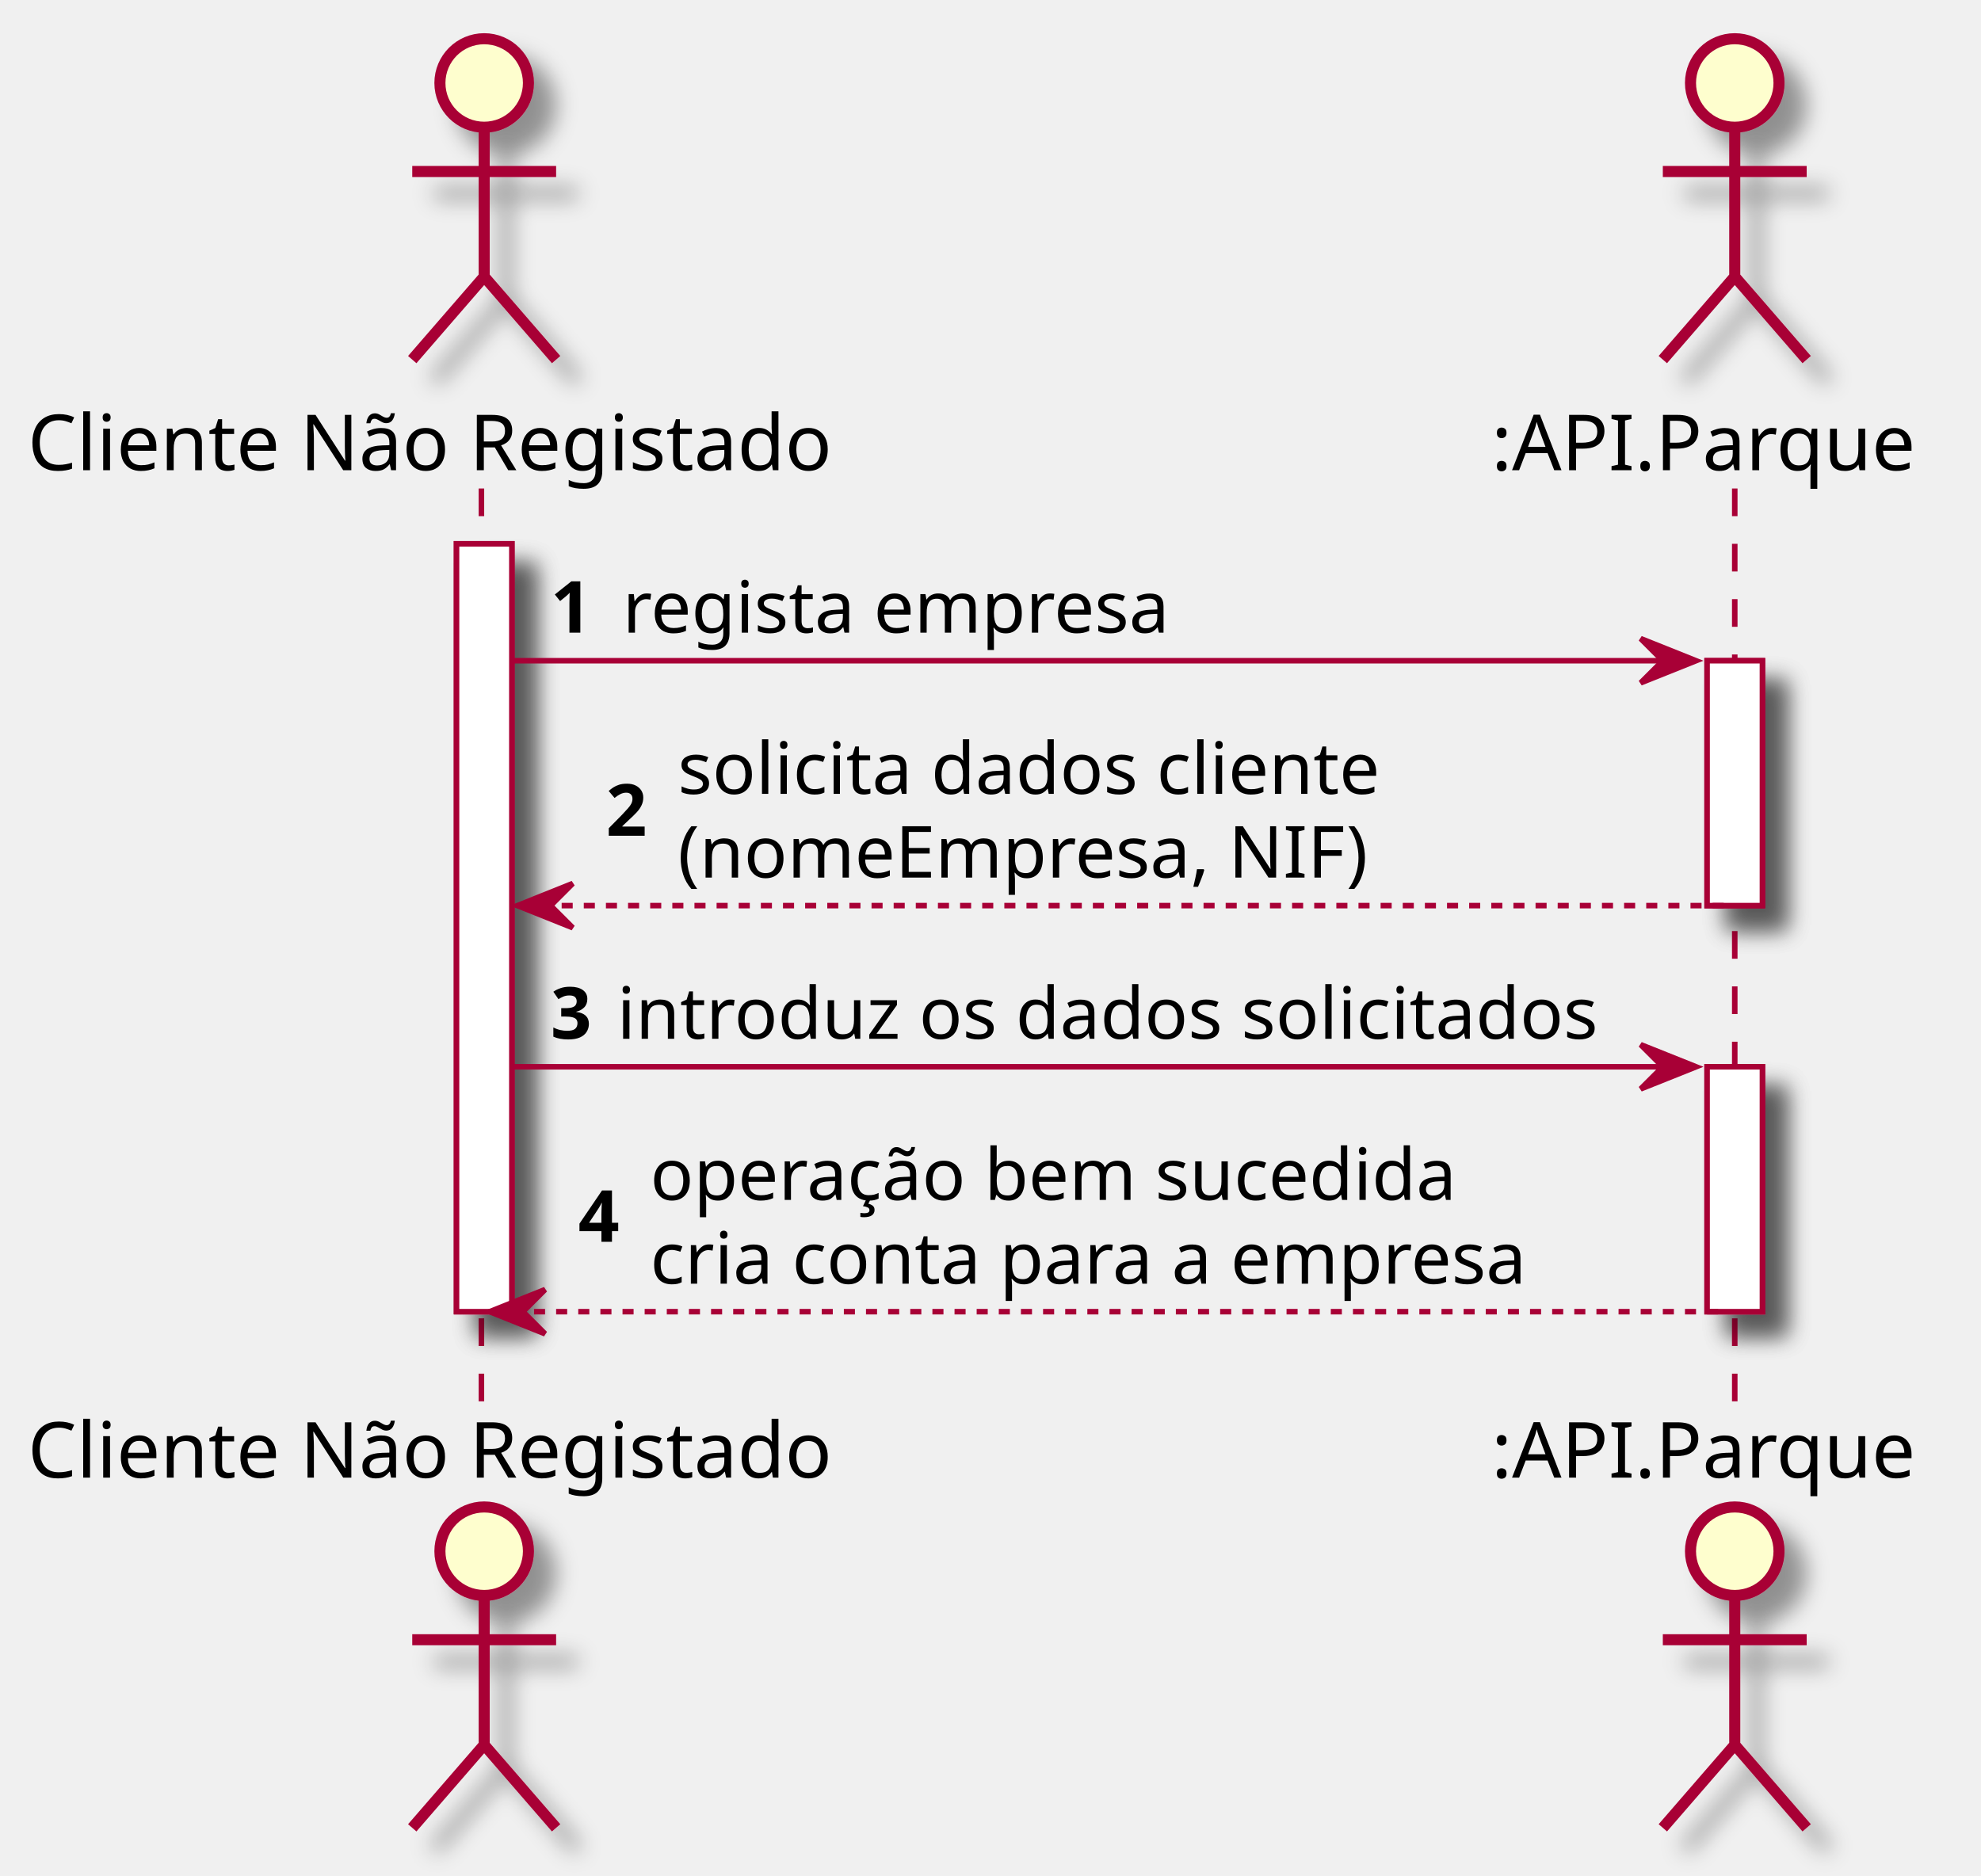
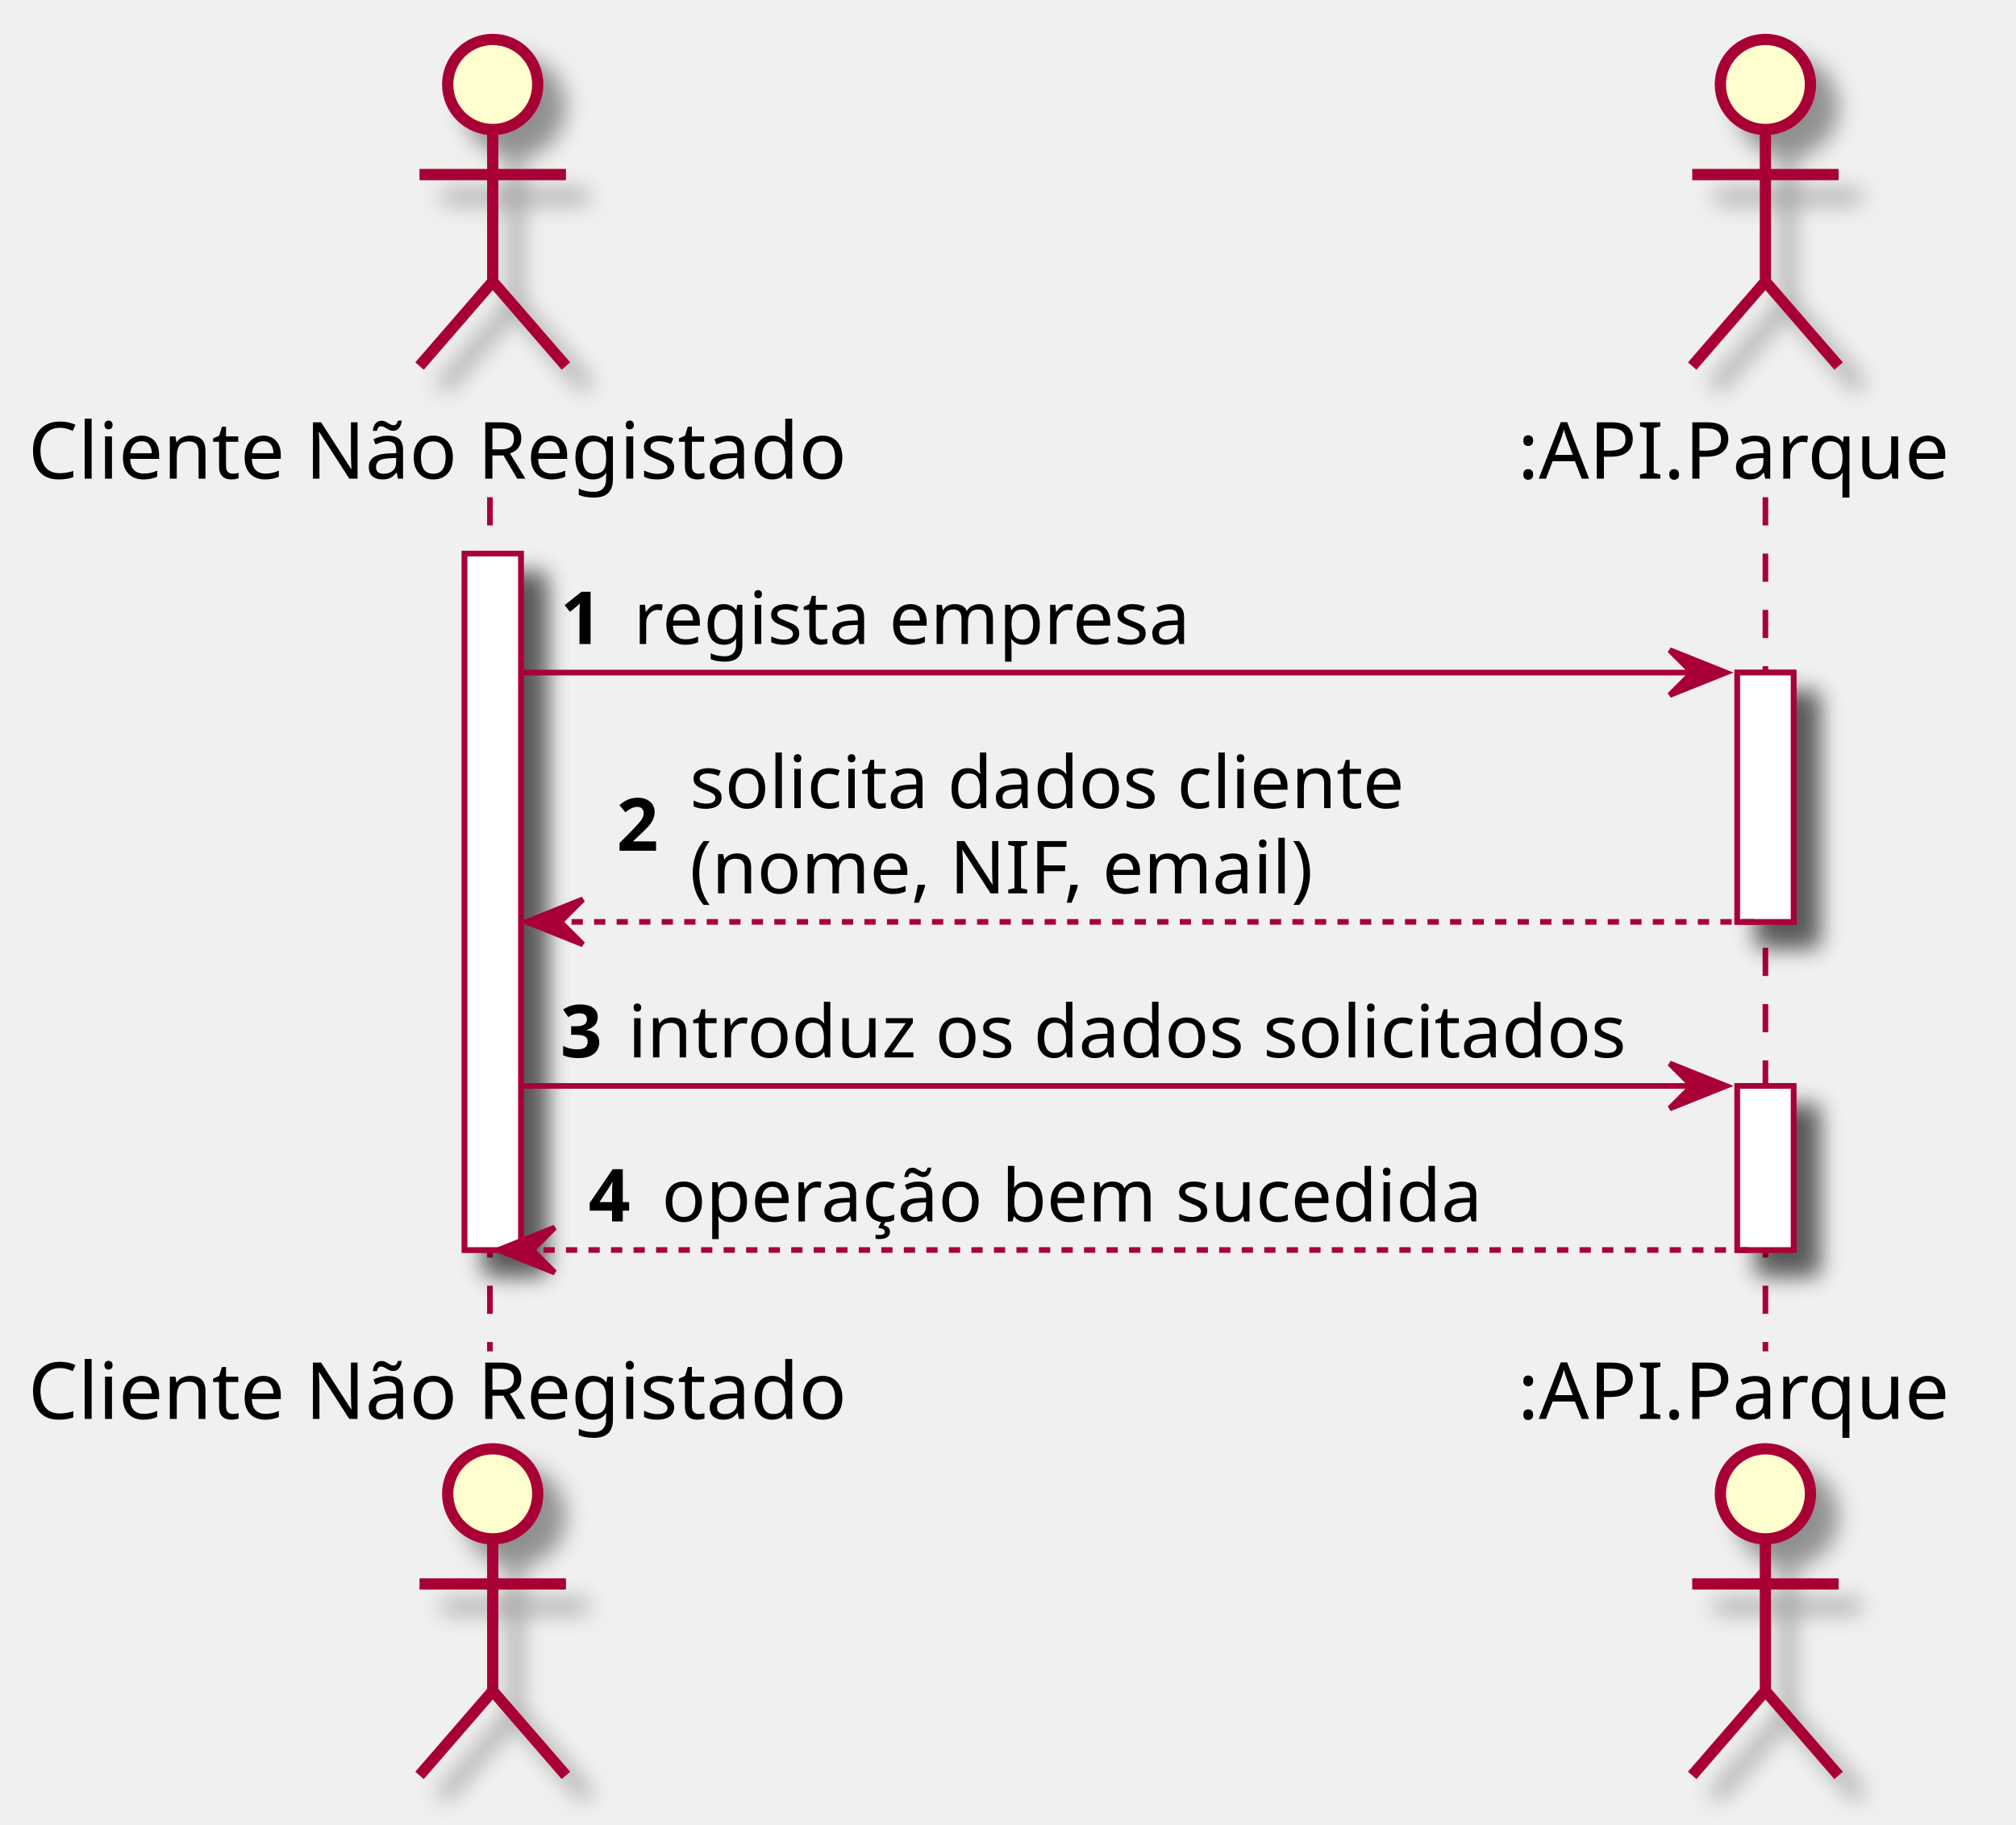
- <svg xmlns="http://www.w3.org/2000/svg" contentScriptType="application/ecmascript" contentStyleType="text/css" height="339px" preserveAspectRatio="none" style="width:358px;height:339px;" version="1.1" viewBox="0 0 358 339" width="358px" zoomAndPan="magnify">
+ <svg xmlns="http://www.w3.org/2000/svg" contentScriptType="application/ecmascript" contentStyleType="text/css" height="324px" preserveAspectRatio="none" style="width:358px;height:324px;" version="1.1" viewBox="0 0 358 324" width="358px" zoomAndPan="magnify">
  <defs>
-     <filter height="300%" id="f11w27n2ke00x8" width="300%" x="-1" y="-1">
+     <filter height="300%" id="ftw2butzwv4cz" width="300%" x="-1" y="-1">
      <feGaussianBlur result="blurOut" stdDeviation="2.0" />
      <feColorMatrix in="blurOut" result="blurOut2" type="matrix" values="0 0 0 0 0 0 0 0 0 0 0 0 0 0 0 0 0 0 .4 0" />
      <feOffset dx="4.0" dy="4.0" in="blurOut2" result="blurOut3" />
      <feBlend in="SourceGraphic" in2="blurOut3" mode="normal" />
    </filter>
  </defs>
  <g>
-     <rect fill="#FFFFFF" filter="url(#f11w27n2ke00x8)" height="138.797" style="stroke:#A80036;stroke-width:1.0;" width="10" x="82.5" y="98.297" />
-     <rect fill="#FFFFFF" filter="url(#f11w27n2ke00x8)" height="44.266" style="stroke:#A80036;stroke-width:1.0;" width="10" x="308.5" y="119.43" />
-     <rect fill="#FFFFFF" filter="url(#f11w27n2ke00x8)" height="44.266" style="stroke:#A80036;stroke-width:1.0;" width="10" x="308.5" y="192.828" />
-     <line style="stroke:#A80036;stroke-width:1.0;stroke-dasharray:5.0,5.0;" x1="87" x2="87" y1="88.297" y2="255.094" />
-     <line style="stroke:#A80036;stroke-width:1.0;stroke-dasharray:5.0,5.0;" x1="313.5" x2="313.5" y1="88.297" y2="255.094" />
+     <rect fill="#FFFFFF" filter="url(#ftw2butzwv4cz)" height="123.664" style="stroke:#A80036;stroke-width:1.0;" width="10" x="82.5" y="98.297" />
+     <rect fill="#FFFFFF" filter="url(#ftw2butzwv4cz)" height="44.266" style="stroke:#A80036;stroke-width:1.0;" width="10" x="308.5" y="119.43" />
+     <rect fill="#FFFFFF" filter="url(#ftw2butzwv4cz)" height="29.133" style="stroke:#A80036;stroke-width:1.0;" width="10" x="308.5" y="192.828" />
+     <line style="stroke:#A80036;stroke-width:1.0;stroke-dasharray:5.0,5.0;" x1="87" x2="87" y1="88.297" y2="239.961" />
+     <line style="stroke:#A80036;stroke-width:1.0;stroke-dasharray:5.0,5.0;" x1="313.5" x2="313.5" y1="88.297" y2="239.961" />
    <text fill="#000000" font-family="sans-serif" font-size="14" lengthAdjust="spacing" textLength="159" x="5" y="84.995">Cliente Não Registado</text>
-     <ellipse cx="87.5" cy="15" fill="#FEFECE" filter="url(#f11w27n2ke00x8)" rx="8" ry="8" style="stroke:#A80036;stroke-width:2.0;" />
-     <path d="M87.5,23 L87.5,50 M74.5,31 L100.5,31 M87.5,50 L74.5,65 M87.5,50 L100.5,65 " fill="none" filter="url(#f11w27n2ke00x8)" style="stroke:#A80036;stroke-width:2.0;" />
-     <text fill="#000000" font-family="sans-serif" font-size="14" lengthAdjust="spacing" textLength="159" x="5" y="267.089">Cliente Não Registado</text>
-     <ellipse cx="87.5" cy="280.391" fill="#FEFECE" filter="url(#f11w27n2ke00x8)" rx="8" ry="8" style="stroke:#A80036;stroke-width:2.0;" />
-     <path d="M87.5,288.391 L87.5,315.391 M74.5,296.391 L100.5,296.391 M87.5,315.391 L74.5,330.391 M87.5,315.391 L100.5,330.391 " fill="none" filter="url(#f11w27n2ke00x8)" style="stroke:#A80036;stroke-width:2.0;" />
+     <ellipse cx="87.5" cy="15" fill="#FEFECE" filter="url(#ftw2butzwv4cz)" rx="8" ry="8" style="stroke:#A80036;stroke-width:2.0;" />
+     <path d="M87.5,23 L87.5,50 M74.5,31 L100.5,31 M87.5,50 L74.5,65 M87.5,50 L100.5,65 " fill="none" filter="url(#ftw2butzwv4cz)" style="stroke:#A80036;stroke-width:2.0;" />
+     <text fill="#000000" font-family="sans-serif" font-size="14" lengthAdjust="spacing" textLength="159" x="5" y="251.956">Cliente Não Registado</text>
+     <ellipse cx="87.5" cy="265.258" fill="#FEFECE" filter="url(#ftw2butzwv4cz)" rx="8" ry="8" style="stroke:#A80036;stroke-width:2.0;" />
+     <path d="M87.5,273.258 L87.5,300.258 M74.5,281.258 L100.5,281.258 M87.5,300.258 L74.5,315.258 M87.5,300.258 L100.5,315.258 " fill="none" filter="url(#ftw2butzwv4cz)" style="stroke:#A80036;stroke-width:2.0;" />
    <text fill="#000000" font-family="sans-serif" font-size="14" lengthAdjust="spacing" textLength="82" x="269.5" y="84.995">:API.Parque</text>
-     <ellipse cx="313.5" cy="15" fill="#FEFECE" filter="url(#f11w27n2ke00x8)" rx="8" ry="8" style="stroke:#A80036;stroke-width:2.0;" />
-     <path d="M313.5,23 L313.5,50 M300.5,31 L326.5,31 M313.5,50 L300.5,65 M313.5,50 L326.5,65 " fill="none" filter="url(#f11w27n2ke00x8)" style="stroke:#A80036;stroke-width:2.0;" />
-     <text fill="#000000" font-family="sans-serif" font-size="14" lengthAdjust="spacing" textLength="82" x="269.5" y="267.089">:API.Parque</text>
-     <ellipse cx="313.5" cy="280.391" fill="#FEFECE" filter="url(#f11w27n2ke00x8)" rx="8" ry="8" style="stroke:#A80036;stroke-width:2.0;" />
-     <path d="M313.5,288.391 L313.5,315.391 M300.5,296.391 L326.5,296.391 M313.5,315.391 L300.5,330.391 M313.5,315.391 L326.5,330.391 " fill="none" filter="url(#f11w27n2ke00x8)" style="stroke:#A80036;stroke-width:2.0;" />
-     <rect fill="#FFFFFF" filter="url(#f11w27n2ke00x8)" height="138.797" style="stroke:#A80036;stroke-width:1.0;" width="10" x="82.5" y="98.297" />
-     <rect fill="#FFFFFF" filter="url(#f11w27n2ke00x8)" height="44.266" style="stroke:#A80036;stroke-width:1.0;" width="10" x="308.5" y="119.43" />
-     <rect fill="#FFFFFF" filter="url(#f11w27n2ke00x8)" height="44.266" style="stroke:#A80036;stroke-width:1.0;" width="10" x="308.5" y="192.828" />
+     <ellipse cx="313.5" cy="15" fill="#FEFECE" filter="url(#ftw2butzwv4cz)" rx="8" ry="8" style="stroke:#A80036;stroke-width:2.0;" />
+     <path d="M313.5,23 L313.5,50 M300.5,31 L326.5,31 M313.5,50 L300.5,65 M313.5,50 L326.5,65 " fill="none" filter="url(#ftw2butzwv4cz)" style="stroke:#A80036;stroke-width:2.0;" />
+     <text fill="#000000" font-family="sans-serif" font-size="14" lengthAdjust="spacing" textLength="82" x="269.5" y="251.956">:API.Parque</text>
+     <ellipse cx="313.5" cy="265.258" fill="#FEFECE" filter="url(#ftw2butzwv4cz)" rx="8" ry="8" style="stroke:#A80036;stroke-width:2.0;" />
+     <path d="M313.5,273.258 L313.5,300.258 M300.5,281.258 L326.5,281.258 M313.5,300.258 L300.5,315.258 M313.5,300.258 L326.5,315.258 " fill="none" filter="url(#ftw2butzwv4cz)" style="stroke:#A80036;stroke-width:2.0;" />
+     <rect fill="#FFFFFF" filter="url(#ftw2butzwv4cz)" height="123.664" style="stroke:#A80036;stroke-width:1.0;" width="10" x="82.5" y="98.297" />
+     <rect fill="#FFFFFF" filter="url(#ftw2butzwv4cz)" height="44.266" style="stroke:#A80036;stroke-width:1.0;" width="10" x="308.5" y="119.43" />
+     <rect fill="#FFFFFF" filter="url(#ftw2butzwv4cz)" height="29.133" style="stroke:#A80036;stroke-width:1.0;" width="10" x="308.5" y="192.828" />
    <polygon fill="#A80036" points="296.5,115.43,306.5,119.43,296.5,123.43,300.5,119.43" style="stroke:#A80036;stroke-width:1.0;" />
    <line style="stroke:#A80036;stroke-width:1.0;" x1="92.5" x2="302.5" y1="119.43" y2="119.43" />
    <text fill="#000000" font-family="sans-serif" font-size="13" font-weight="bold" lengthAdjust="spacing" textLength="9" x="99.5" y="114.364">1</text>
    <text fill="#000000" font-family="sans-serif" font-size="13" lengthAdjust="spacing" textLength="105" x="112.5" y="114.364">regista empresa</text>
    <polygon fill="#A80036" points="103.5,159.695,93.5,163.695,103.5,167.695,99.5,163.695" style="stroke:#A80036;stroke-width:1.0;" />
    <line style="stroke:#A80036;stroke-width:1.0;stroke-dasharray:2.0,2.0;" x1="97.5" x2="312.5" y1="163.695" y2="163.695" />
    <text fill="#000000" font-family="sans-serif" font-size="13" font-weight="bold" lengthAdjust="spacing" textLength="9" x="109.5" y="151.063">2</text>
    <text fill="#000000" font-family="sans-serif" font-size="13" lengthAdjust="spacing" textLength="133" x="122.5" y="143.497">solicita dados cliente</text>
-     <text fill="#000000" font-family="sans-serif" font-size="13" lengthAdjust="spacing" textLength="131" x="122.5" y="158.629">(nomeEmpresa, NIF)</text>
+     <text fill="#000000" font-family="sans-serif" font-size="13" lengthAdjust="spacing" textLength="117" x="122.5" y="158.629">(nome, NIF, email)</text>
    <polygon fill="#A80036" points="296.5,188.828,306.5,192.828,296.5,196.828,300.5,192.828" style="stroke:#A80036;stroke-width:1.0;" />
    <line style="stroke:#A80036;stroke-width:1.0;" x1="92.5" x2="302.5" y1="192.828" y2="192.828" />
    <text fill="#000000" font-family="sans-serif" font-size="13" font-weight="bold" lengthAdjust="spacing" textLength="8" x="99.5" y="187.762">3</text>
    <text fill="#000000" font-family="sans-serif" font-size="13" lengthAdjust="spacing" textLength="185" x="111.5" y="187.762">introduz os dados solicitados</text>
-     <polygon fill="#A80036" points="98.5,233.094,88.5,237.094,98.5,241.094,94.5,237.094" style="stroke:#A80036;stroke-width:1.0;" />
-     <line style="stroke:#A80036;stroke-width:1.0;stroke-dasharray:2.0,2.0;" x1="92.5" x2="312.5" y1="237.094" y2="237.094" />
-     <text fill="#000000" font-family="sans-serif" font-size="13" font-weight="bold" lengthAdjust="spacing" textLength="9" x="104.5" y="224.461">4</text>
+     <polygon fill="#A80036" points="98.5,217.961,88.5,221.961,98.5,225.961,94.5,221.961" style="stroke:#A80036;stroke-width:1.0;" />
+     <line style="stroke:#A80036;stroke-width:1.0;stroke-dasharray:2.0,2.0;" x1="92.5" x2="312.5" y1="221.961" y2="221.961" />
+     <text fill="#000000" font-family="sans-serif" font-size="13" font-weight="bold" lengthAdjust="spacing" textLength="9" x="104.5" y="216.895">4</text>
    <text fill="#000000" font-family="sans-serif" font-size="13" lengthAdjust="spacing" textLength="154" x="117.5" y="216.895">operação bem sucedida</text>
-     <text fill="#000000" font-family="sans-serif" font-size="13" lengthAdjust="spacing" textLength="169" x="117.5" y="232.028">cria conta para a empresa</text>
  </g>
</svg>
